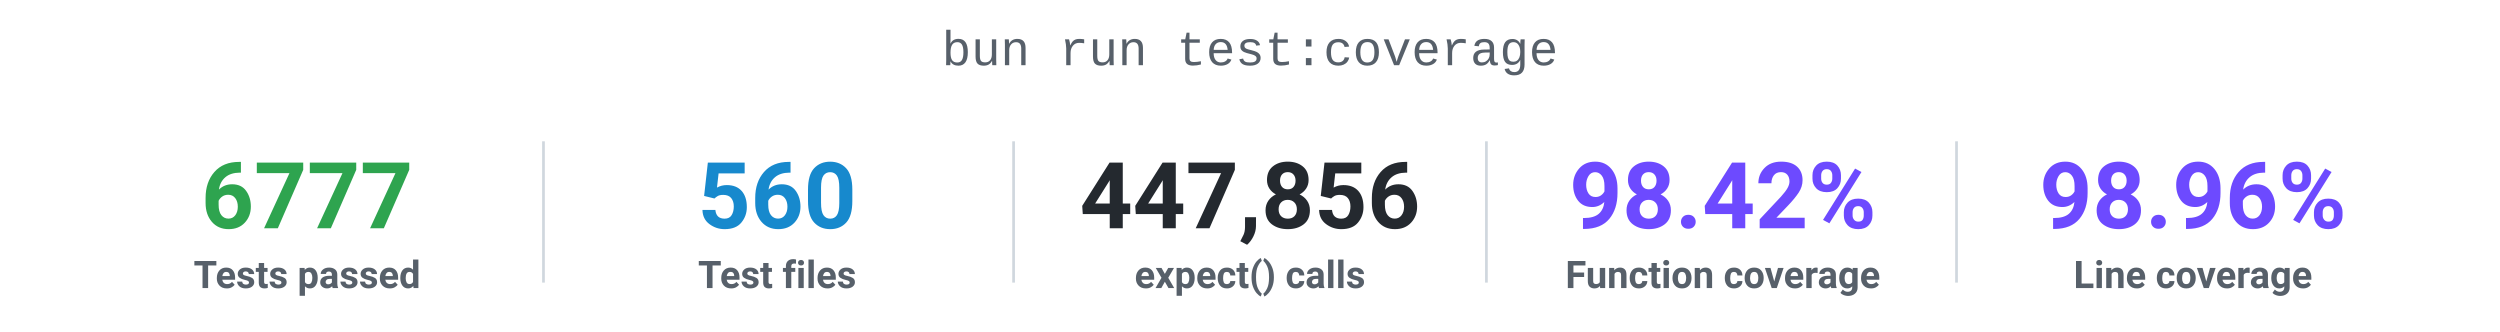
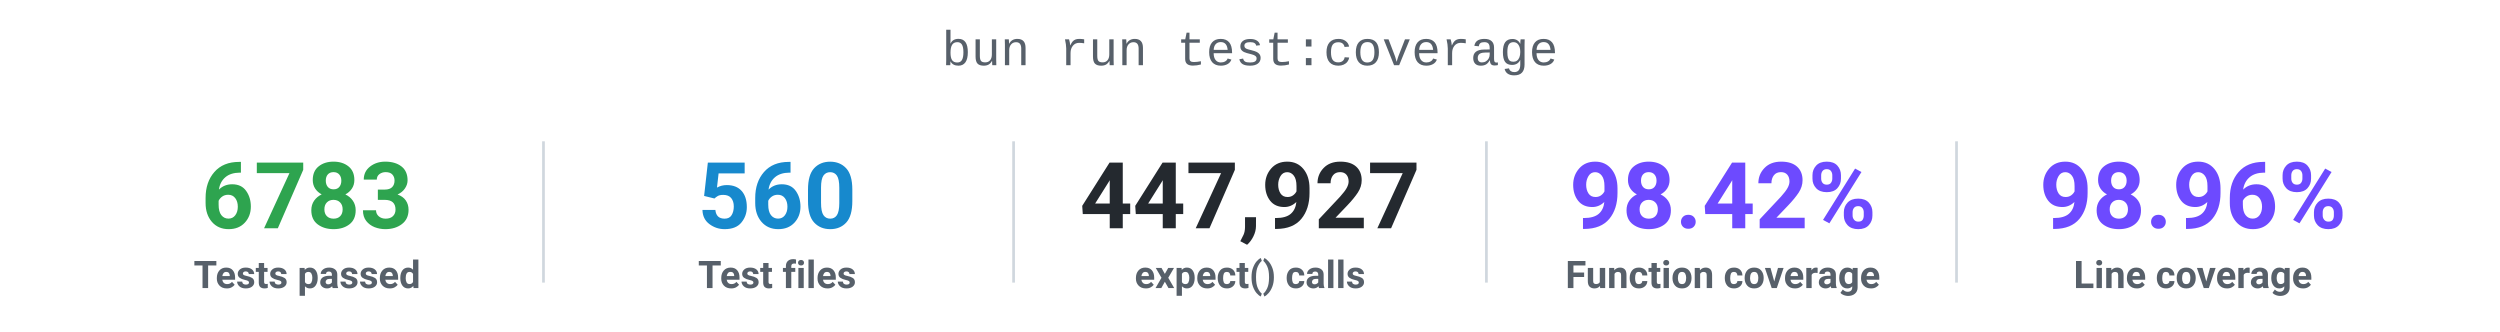
- <svg xmlns="http://www.w3.org/2000/svg" viewBox="0 0 920 122" width="920" height="122" role="img" aria-label="bun run test:coverage — 6777 tests passed, 560 test files, 447,856 expect() calls, 98.42% function coverage, 98.96% line coverage">
+ <svg xmlns="http://www.w3.org/2000/svg" viewBox="0 0 920 122" width="920" height="122" role="img" aria-label="bun run test:coverage — 6783 tests passed, 560 test files, 447,927 expect() calls, 98.42% function coverage, 98.96% line coverage">
  <style>
    .cmd { font-family: ui-monospace, SFMono-Regular, 'SF Mono', Menlo, Consolas, 'Liberation Mono', monospace; font-weight: 500; font-size: 18px; }
    .val { font-family: system-ui, -apple-system, BlinkMacSystemFont, 'Segoe UI', Roboto, sans-serif; font-weight: 700; font-size: 34px; }
    .lbl { font-family: system-ui, -apple-system, BlinkMacSystemFont, 'Segoe UI', Roboto, sans-serif; font-weight: 600; font-size: 14px; }
  </style>
  <text x="460" y="24" text-anchor="middle" class="cmd" fill="#57606a">bun run test:coverage</text>
  <line x1="200" y1="52" x2="200" y2="104" stroke="#d0d7de" stroke-width="1" />
  <line x1="373" y1="52" x2="373" y2="104" stroke="#d0d7de" stroke-width="1" />
  <line x1="547" y1="52" x2="547" y2="104" stroke="#d0d7de" stroke-width="1" />
  <line x1="720" y1="52" x2="720" y2="104" stroke="#d0d7de" stroke-width="1" />
-   <text x="113" y="84" text-anchor="middle" class="val" fill="#2ea44f">6777</text>
+   <text x="113" y="84" text-anchor="middle" class="val" fill="#2ea44f">6783</text>
  <text x="113" y="106" text-anchor="middle" class="lbl" fill="#57606a">Tests passed</text>
  <text x="286" y="84" text-anchor="middle" class="val" fill="#1789cd">560</text>
  <text x="286" y="106" text-anchor="middle" class="lbl" fill="#57606a">Test files</text>
-   <text x="460" y="84" text-anchor="middle" class="val" fill="#24292f">447,856</text>
+   <text x="460" y="84" text-anchor="middle" class="val" fill="#24292f">447,927</text>
  <text x="460" y="106" text-anchor="middle" class="lbl" fill="#57606a">expect() calls</text>
  <text x="634" y="84" text-anchor="middle" class="val" fill="#6d4aff">98.42%</text>
  <text x="634" y="106" text-anchor="middle" class="lbl" fill="#57606a">Function coverage</text>
  <text x="807" y="84" text-anchor="middle" class="val" fill="#6d4aff">98.96%</text>
  <text x="807" y="106" text-anchor="middle" class="lbl" fill="#57606a">Line coverage</text>
</svg>
